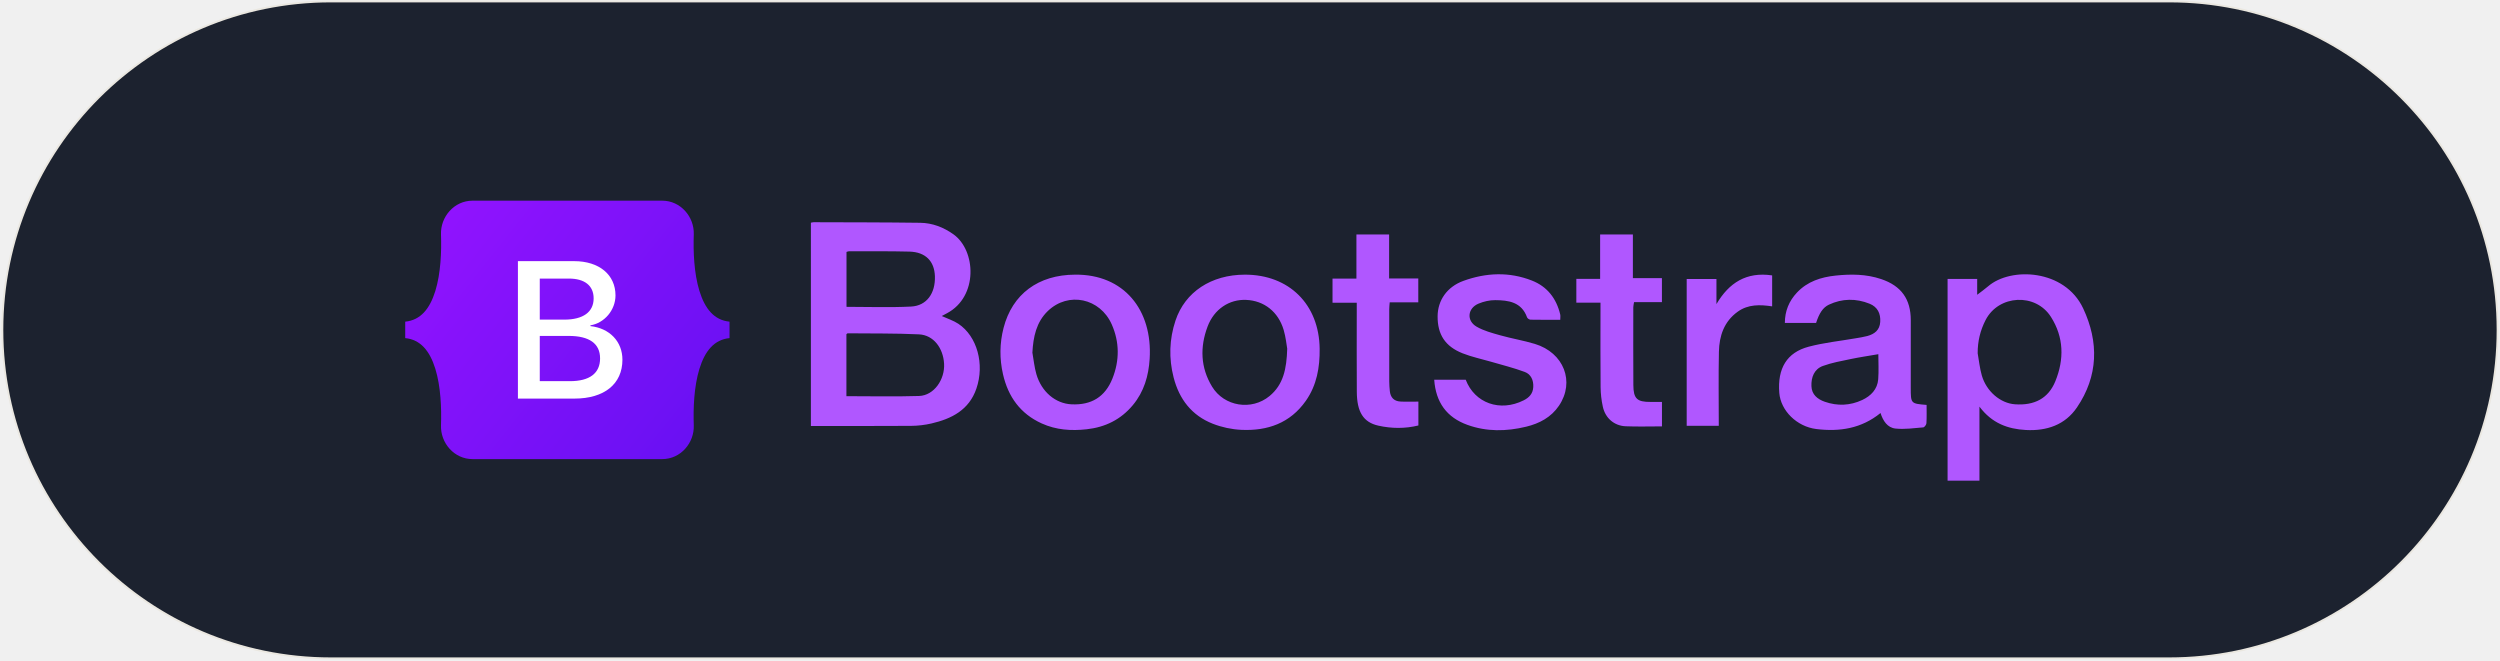
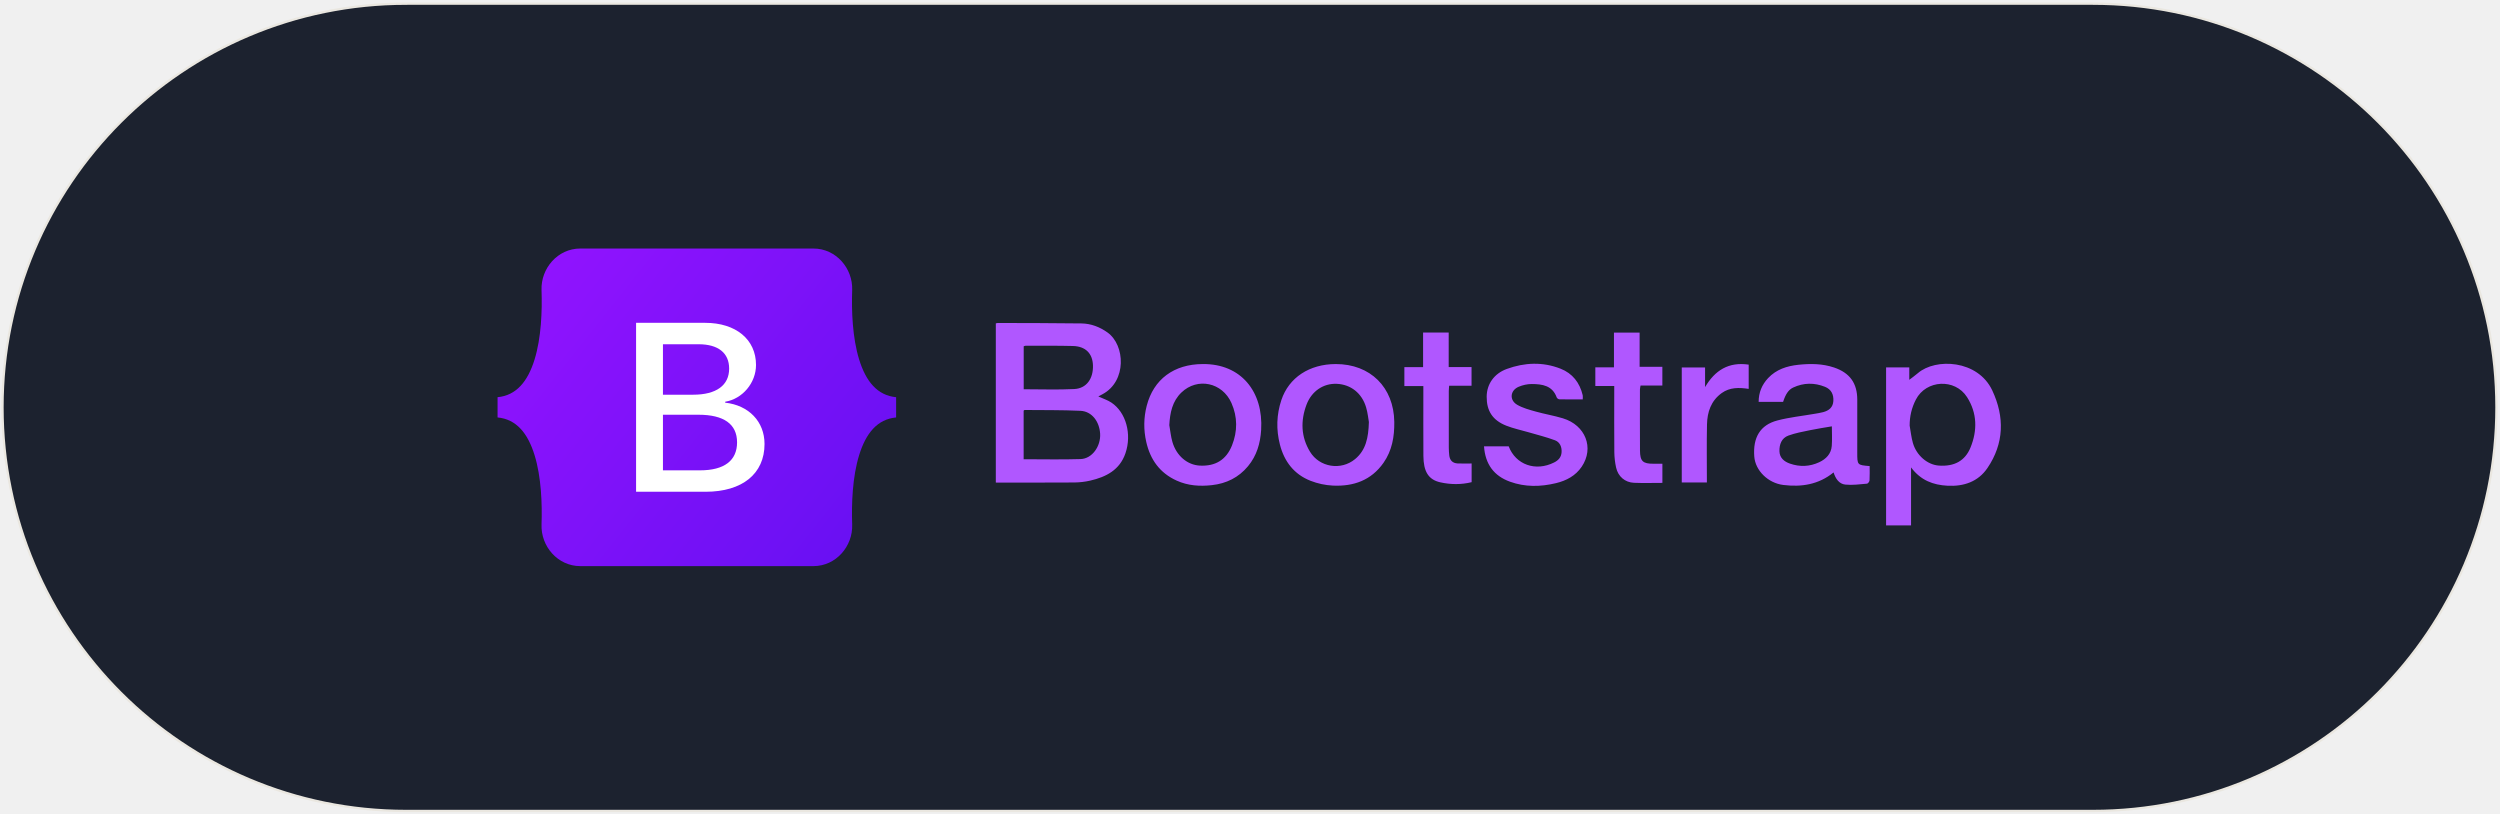
- <svg xmlns="http://www.w3.org/2000/svg" width="1385" height="366" viewBox="0 0 1385 366" fill="none">
-   <path d="M183.274.793H1201.71c100.49 0 181.96 81.469 181.96 181.965s-81.47 181.966-181.96 181.966H183.274C82.778 364.724 1.31 283.255 1.31 182.758 1.31 82.262 82.778.794 183.274.793" fill="#1C222F" />
-   <path d="M183.274.793H1201.71c100.49 0 181.96 81.469 181.96 181.965s-81.47 181.966-181.96 181.966H183.274C82.778 364.724 1.31 283.255 1.31 182.758 1.31 82.262 82.778.794 183.274.793Z" stroke="#EAE7E0" stroke-width="1.049" />
+ <svg xmlns="http://www.w3.org/2000/svg" width="879" height="286" viewBox="0 0 879 286" fill="none">
+   <path d="M142.796 1.29h593.035c78.382 0 141.925 63.542 141.925 141.924s-63.542 141.924-141.924 141.924H142.796C64.414 285.138.872 221.597.872 143.214.872 64.832 64.414 1.291 142.796 1.291" fill="#1C222F" />
+   <path d="M142.796 1.29h593.035c78.382 0 141.925 63.542 141.925 141.924s-63.542 141.924-141.924 141.924H142.796C64.414 285.138.872 221.597.872 143.214.872 64.832 64.414 1.291 142.796 1.291Z" stroke="#EAE7E0" stroke-width=".818" />
  <g clip-path="url(#a)">
-     <path d="M244.311 129.883c-.337-9.734 7.246-18.711 17.496-18.711h105.049c10.25 0 17.834 8.977 17.497 18.711-.327 9.352.094 21.462 3.144 31.34 3.06 9.906 8.215 16.17 16.661 16.974v9.123c-8.446.804-13.601 7.068-16.661 16.974-3.05 9.878-3.471 21.988-3.144 31.34.337 9.734-7.247 18.71-17.497 18.71H261.807c-10.25 0-17.833-8.976-17.496-18.71.326-9.352-.099-21.462-3.144-31.34-3.06-9.906-8.229-16.17-16.676-16.974v-9.123c8.447-.804 13.616-7.068 16.676-16.974 3.045-9.878 3.47-21.988 3.144-31.34" fill="url(#b)" />
-     <path fill-rule="evenodd" clip-rule="evenodd" d="M344.823 199.289c0 13.405-10.001 21.532-26.599 21.532h-31.301v-76.148h31.14c13.84 0 22.921 7.492 22.921 18.995 0 8.075-6.106 15.307-13.892 16.57v.425c10.597 1.161 17.731 8.495 17.731 18.626m-45.79 11.875v-25.065h16.001c11.461 0 17.409 4.221 17.409 12.453 0 8.233-5.783 12.612-16.703 12.612zm0-56.834h16.11c8.759 0 13.731 3.906 13.731 10.977 0 7.545-5.783 11.766-16.271 11.766h-13.57z" fill="#fff" />
+     <path d="M190.402 101.974c-.263-7.592 5.651-14.593 13.646-14.593h81.933c7.995 0 13.909 7.001 13.647 14.593-.255 7.294.074 16.739 2.452 24.444 2.387 7.726 6.407 12.612 12.995 13.239v7.116c-6.588.626-10.608 5.512-12.995 13.238-2.378 7.705-2.707 17.15-2.452 24.444.262 7.592-5.652 14.593-13.647 14.593h-81.933c-7.995 0-13.909-7.001-13.646-14.593.254-7.294-.077-16.739-2.453-24.444-2.386-7.726-6.418-12.612-13.006-13.238v-7.116c6.588-.627 10.62-5.513 13.006-13.239 2.376-7.705 2.707-17.15 2.453-24.444" fill="url(#b)" />
+     <path fill-rule="evenodd" clip-rule="evenodd" d="M268.809 156.109c0 10.456-7.801 16.796-20.748 16.796h-24.416v-59.399h24.29c10.796 0 17.88 5.844 17.88 14.817 0 6.299-4.763 11.94-10.837 12.926v.331c8.267.906 13.831 6.627 13.831 14.529m-35.718 9.263V145.82h12.482c8.94 0 13.579 3.293 13.579 9.714s-4.511 9.838-13.029 9.838zm0-44.333h12.567c6.832 0 10.711 3.047 10.711 8.562 0 5.886-4.511 9.179-12.693 9.179h-10.585z" fill="#fff" />
  </g>
-   <path d="M449.233 123.378c.584-.107 1.063-.273 1.54-.272 19.685.076 39.371.047 59.054.322 6.708.092 12.871 2.459 18.382 6.382 12.579 8.951 13.741 34.522-3.527 43.694-.879.467-1.753.938-2.946 1.576 3.281 1.506 6.51 2.516 9.216 4.313 10.386 6.9 14.616 22.338 9.967 35.898-4.058 11.83-13.691 16.715-24.894 19.314a52 52 0 0 1-11.312 1.323c-18.401.133-36.803.06-55.482.06.002-37.494.002-74.993.002-112.61m19.681 96.106c13.686 0 26.977.312 40.243-.112 8.34-.267 14.366-9.206 13.864-17.901-.494-8.57-5.772-15.859-13.929-16.24-13.152-.614-26.34-.44-39.514-.578-.196-.001-.396.289-.665.497zm.046-49.502c12.232 0 24.029.445 35.774-.148 8.648-.437 13.53-7.353 13.207-16.806-.287-8.37-5.229-13.404-14.127-13.639-11.156-.292-22.324-.157-33.488-.183-.454-.001-.909.244-1.366.374zm610-15.47h16.4v8.794c1.83-1.409 4.06-2.973 6.11-4.736 12.57-10.79 42.39-9.466 52.6 12.263 8.78 18.701 8.4 37.508-3.46 54.919-6.56 9.643-16.73 13.089-28.25 12.469-10-.54-18.81-3.685-25.75-12.95v41.006h-17.65zm16.67 41.179c.73 4.095 1.14 8.288 2.28 12.269 2.55 8.882 10.32 15.45 18.37 16.017 10.76.76 18.49-3.217 22.38-12.759 4.94-12.126 4.77-24.355-2.46-35.688-8.52-13.369-28.95-12.251-36.17 1.753-2.97 5.766-4.43 11.833-4.4 18.408m-28.3 28.632c0 3.351.12 6.755-.09 10.141-.04.836-1.09 2.248-1.77 2.306-5.12.426-10.32 1.172-15.37.645-4.46-.465-6.91-4.24-8.29-8.606-10.57 8.608-22.69 10.47-35.59 8.872-10.79-1.336-19.724-10.193-20.493-20.027-1.061-13.553 4.146-22.379 16.313-25.591 8.54-2.253 17.43-3.158 26.16-4.679 2.11-.369 4.26-.67 6.32-1.235 3.98-1.084 6.84-3.283 7.13-7.805.3-4.673-1.51-8.315-5.9-10.084-7.5-3.016-15.13-2.941-22.51.512-3.37 1.576-5.37 4.746-7.13 10.131h-17.3c.014-6.594 2.309-12.136 6.689-16.802 5.781-6.163 13.321-8.583 21.451-9.432 8.5-.89 16.95-.85 25.21 1.935 11.11 3.745 16.42 11.072 16.41 22.803-.02 12.452-.01 24.904-.01 37.358 0 8.838 0 8.838 8.77 9.558m-26.73-28.1c-5.45.944-10.44 1.668-15.36 2.698-5.18 1.083-10.45 2.021-15.39 3.828-4.84 1.774-6.48 6.296-6.32 11.153.15 4.644 3.32 7.245 7.41 8.674 7.01 2.45 14.04 2.148 20.73-.98 4.78-2.24 8.43-5.903 8.86-11.499.35-4.662.07-9.372.07-13.874m-445.043-44.064c27.124-.319 43.031 19.564 41.353 46.637-.582 9.41-3.111 18.204-9.305 25.641-6.675 8.013-15.263 12.233-25.559 13.377-8.597.959-16.952.396-24.918-3.22-11.864-5.386-18.632-14.785-21.478-27.308-1.952-8.583-1.867-17.131.321-25.622 4.828-18.729 19.251-29.432 39.586-29.505m-23.612 43.203c.712 3.974 1.084 8.047 2.202 11.903 2.845 9.819 10.594 16.302 19.454 16.731 10.952.531 18.615-4.076 22.685-14.277 3.974-9.959 3.98-20.151-.377-29.99-6.455-14.576-24.041-18.303-35.365-7.469-6.458 6.177-8.125 14.386-8.599 23.102m117.721-43.202c24.465-.038 41.111 16.448 41.42 40.969.132 10.354-1.555 20.228-7.633 28.901-8.701 12.418-21.268 16.762-35.736 16.104-5.331-.244-10.858-1.428-15.826-3.378-11.665-4.579-18.621-13.595-21.712-25.662-2.713-10.597-2.411-21.127 1.04-31.484 5.294-15.887 19.813-25.422 38.447-25.45m23.449 41c-.394-2.175-.784-6.377-1.956-10.349-2.98-10.102-10.857-16.236-20.781-16.667-9.347-.407-17.753 5.104-21.378 14.755-4.27 11.368-3.955 22.691 2.478 33.282 6.702 11.034 21.894 13.452 31.858 5.22 7.602-6.282 9.462-14.955 9.779-26.241m151.263-15.997c-5.582 0-11.02.045-16.453-.058-.669-.013-1.711-.684-1.927-1.284-3.055-8.487-10.244-9.496-17.678-9.538-3.082-.019-6.362.732-9.216 1.929-6.1 2.559-6.778 9.461-1.061 12.766 3.966 2.294 8.622 3.526 13.096 4.785 6.329 1.783 12.863 2.856 19.152 4.756 16.079 4.86 22.363 20.982 13.36 34.271-4.318 6.374-10.776 9.824-18.182 11.611-10.944 2.641-21.841 2.835-32.537-1.028-11.444-4.134-17.489-12.433-18.381-24.993h17.462c4.965 12.96 18.995 18.008 32.139 11.385 3.04-1.533 5.07-3.713 5.273-7.297.217-3.829-1.263-7.123-4.699-8.405-6.128-2.285-12.528-3.852-18.819-5.697-5.211-1.528-10.587-2.632-15.615-4.622-9.7-3.841-13.915-10.45-13.856-20.526.052-8.788 5.19-16.318 14.298-19.62 12.537-4.546 25.331-5.112 37.923-.179 8.513 3.335 13.587 9.912 15.697 18.767.191.817.024 1.723.024 2.977m-94.808-22.878h16.163v13.216h-15.838c-.112 1.583-.256 2.69-.258 3.797-.016 13.34-.022 26.679.006 40.017.003 1.775.141 3.555.316 5.323.347 3.528 2.306 5.623 5.857 5.816 3.254.178 6.527.038 9.973.038v13.215c-7.382 1.827-14.884 1.73-22.147.113-8.457-1.884-11.893-7.703-11.967-18.717-.103-14.99-.031-29.983-.034-44.974v-4.407h-13.423v-13.367h13.242v-24.478h18.112c-.002 8.007-.002 15.955-.002 24.408m151.157 81.931c-6.955 0-13.538.217-20.1-.062-6.359-.269-11.257-4.487-12.647-10.782a53.4 53.4 0 0 1-1.251-10.928c-.141-14.103-.059-28.21-.059-42.316v-4.46h-13.379v-13.19h13.18v-24.577h18.147v24.178h16.085v13.286h-15.435c-.184 1.198-.424 2.025-.424 2.855-.013 14.36-.06 28.719.034 43.078.049 7.594 2.037 9.422 9.564 9.368 2.011-.013 4.025-.001 6.285-.001zm30.185-81.659v13.906c6.969-11.832 16.613-17.997 30.857-15.895v17.155c-6.767-1.017-13.293-1.199-19.073 2.955-7.581 5.45-10.229 13.414-10.417 22.193-.292 13.571-.077 27.155-.077 41.03h-17.773v-81.345z" fill="#B057FF" />
+   <path d="M350.13 113.695c.29-.054.528-.136.765-.135 9.785.037 19.571.023 29.354.159 3.335.047 6.398 1.223 9.138 3.173 6.252 4.449 6.83 17.16-1.754 21.719-.436.232-.871.467-1.464.783 1.631.749 3.236 1.251 4.581 2.144 5.163 3.43 7.266 11.104 4.954 17.844-2.017 5.881-6.805 8.309-12.374 9.601a26 26 0 0 1-5.623.658c-9.146.066-18.294.029-27.578.029zm9.783 47.772c6.802 0 13.409.155 20.003-.056 4.146-.133 7.141-4.576 6.892-8.898-.246-4.26-2.869-7.883-6.924-8.073-6.538-.305-13.093-.218-19.641-.287-.098 0-.197.144-.331.247zm.022-24.607c6.081 0 11.945.222 17.783-.073 4.299-.218 6.725-3.655 6.564-8.354-.142-4.16-2.599-6.663-7.021-6.779-5.546-.146-11.097-.079-16.647-.091-.225-.001-.451.121-.679.185zm303.214-7.689h8.156v4.371c.908-.7 2.014-1.478 3.034-2.354 6.25-5.364 21.073-4.706 26.147 6.096 4.365 9.295 4.176 18.644-1.718 27.298-3.264 4.794-8.318 6.507-14.043 6.198-4.974-.268-9.353-1.832-12.799-6.437v20.383h-8.777zm8.285 20.469c.368 2.035.57 4.12 1.138 6.098 1.268 4.415 5.129 7.68 9.129 7.962 5.349.378 9.191-1.599 11.125-6.342 2.458-6.028 2.371-12.107-1.222-17.74-4.236-6.645-14.389-6.09-17.979.872-1.478 2.865-2.201 5.882-2.191 9.15m-14.064 14.232c0 1.666.059 3.358-.043 5.041-.024.415-.546 1.117-.883 1.146-2.544.212-5.13.583-7.641.321-2.214-.232-3.434-2.108-4.116-4.278-5.256 4.279-11.284 5.204-17.695 4.41-5.362-.664-9.803-5.067-10.185-9.955-.527-6.737 2.061-11.124 8.11-12.721 4.243-1.119 8.662-1.569 13.001-2.326 1.052-.183 2.117-.332 3.145-.613 1.974-.539 3.398-1.632 3.543-3.88.149-2.323-.751-4.133-2.935-5.012-3.726-1.5-7.52-1.463-11.189.254-1.674.783-2.669 2.359-3.545 5.036h-8.598c.007-3.278 1.148-6.033 3.325-8.352 2.876-3.064 6.624-4.266 10.661-4.689 4.226-.442 8.428-.422 12.533.962 5.521 1.862 8.164 5.504 8.156 11.335-.007 6.19-.002 12.38-.003 18.57-.002 4.393-.002 4.393 4.359 4.751m-13.287-13.968c-2.71.47-5.189.829-7.636 1.341-2.573.538-5.196 1.005-7.649 1.903-2.406.882-3.223 3.13-3.144 5.544.076 2.308 1.653 3.601 3.685 4.312 3.485 1.217 6.978 1.067 10.303-.488 2.38-1.113 4.192-2.934 4.406-5.716.175-2.317.035-4.658.035-6.896m-221.22-21.903c13.483-.158 21.39 9.725 20.556 23.182-.289 4.678-1.546 9.049-4.625 12.746-3.318 3.983-7.587 6.08-12.705 6.649-4.274.476-8.426.197-12.386-1.601-5.897-2.677-9.261-7.349-10.676-13.574-.971-4.266-.928-8.515.16-12.736 2.399-9.31 9.569-14.63 19.676-14.666m-11.737 21.475c.354 1.976.539 4 1.095 5.917 1.414 4.881 5.266 8.103 9.67 8.316 5.444.264 9.253-2.026 11.276-7.097 1.976-4.95 1.979-10.016-.187-14.907-3.209-7.245-11.95-9.098-17.579-3.712-3.21 3.07-4.039 7.151-4.275 11.483m58.516-21.474c12.161-.019 20.436 8.175 20.59 20.364.065 5.147-.774 10.055-3.795 14.366-4.325 6.173-10.571 8.332-17.763 8.005a25 25 0 0 1-7.867-1.679c-5.798-2.276-9.256-6.758-10.792-12.756-1.349-5.267-1.199-10.502.517-15.65 2.631-7.897 9.848-12.637 19.11-12.65m11.657 20.38c-.197-1.081-.39-3.17-.973-5.145-1.481-5.021-5.397-8.07-10.33-8.284-4.645-.203-8.824 2.537-10.626 7.334-2.122 5.651-1.966 11.279 1.232 16.544 3.331 5.485 10.883 6.686 15.836 2.594 3.778-3.122 4.703-7.433 4.861-13.043m75.189-7.952c-2.775 0-5.478.023-8.179-.029-.332-.006-.85-.34-.958-.638-1.518-4.219-5.092-4.72-8.787-4.741-1.532-.01-3.162.363-4.581.959-3.032 1.272-3.369 4.702-.527 6.345 1.971 1.14 4.286 1.753 6.509 2.379 3.146.886 6.394 1.42 9.52 2.364 7.993 2.416 11.116 10.429 6.641 17.035-2.146 3.168-5.357 4.883-9.038 5.772-5.44 1.313-10.856 1.409-16.173-.511-5.688-2.055-8.693-6.18-9.137-12.424h8.68c2.468 6.442 9.442 8.951 15.976 5.659 1.511-.762 2.52-1.845 2.621-3.626.107-1.904-.628-3.541-2.336-4.178-3.046-1.137-6.227-1.916-9.355-2.832-2.59-.76-5.262-1.309-7.761-2.298-4.822-1.909-6.917-5.194-6.888-10.203.026-4.368 2.58-8.111 7.108-9.753 6.231-2.259 12.591-2.54 18.85-.088 4.232 1.657 6.754 4.927 7.803 9.328.094.406.012.857.012 1.48m-47.127-11.372h8.034v6.569h-7.873c-.055.787-.127 1.337-.128 1.888-.008 6.631-.011 13.261.003 19.891.002.882.07 1.767.157 2.646.173 1.753 1.146 2.795 2.912 2.891 1.617.089 3.244.019 4.957.019v6.569c-3.669.908-7.399.86-11.009.056-4.204-.937-5.912-3.829-5.948-9.304-.051-7.451-.016-14.904-.017-22.355v-2.191h-6.673v-6.645h6.583v-12.167h9.003zm75.136 40.726c-3.457 0-6.729.107-9.991-.031-3.161-.134-5.596-2.231-6.286-5.36a26.5 26.5 0 0 1-.623-5.431c-.069-7.011-.029-14.023-.029-21.035v-2.217h-6.65v-6.556h6.551v-12.217h9.021v12.019h7.995v6.604h-7.672c-.091.595-.211 1.006-.211 1.419-.006 7.138-.03 14.275.017 21.413.024 3.774 1.013 4.683 4.754 4.656 1-.006 2 0 3.124 0zm15.004-40.591v6.912c3.464-5.881 8.258-8.945 15.338-7.901v8.528c-3.363-.506-6.607-.596-9.48 1.468-3.769 2.71-5.085 6.668-5.178 11.032-.145 6.746-.038 13.498-.038 20.395h-8.835v-40.434z" fill="#B057FF" />
  <defs>
-     <linearGradient id="b" x1="251.161" y1="114.681" x2="408.018" y2="239.255" gradientUnits="userSpaceOnUse">
+     <linearGradient id="b" x1="195.744" y1="90.118" x2="318.086" y2="187.279" gradientUnits="userSpaceOnUse">
      <stop stop-color="#9013FE" />
      <stop offset="1" stop-color="#6610F2" />
    </linearGradient>
    <clipPath id="a">
-       <path fill="#fff" d="M224.491 111.172h179.667v143.172H224.491z" />
+       <path fill="#fff" d="M174.943 87.38h140.132v111.668H174.943z" />
    </clipPath>
  </defs>
</svg>
